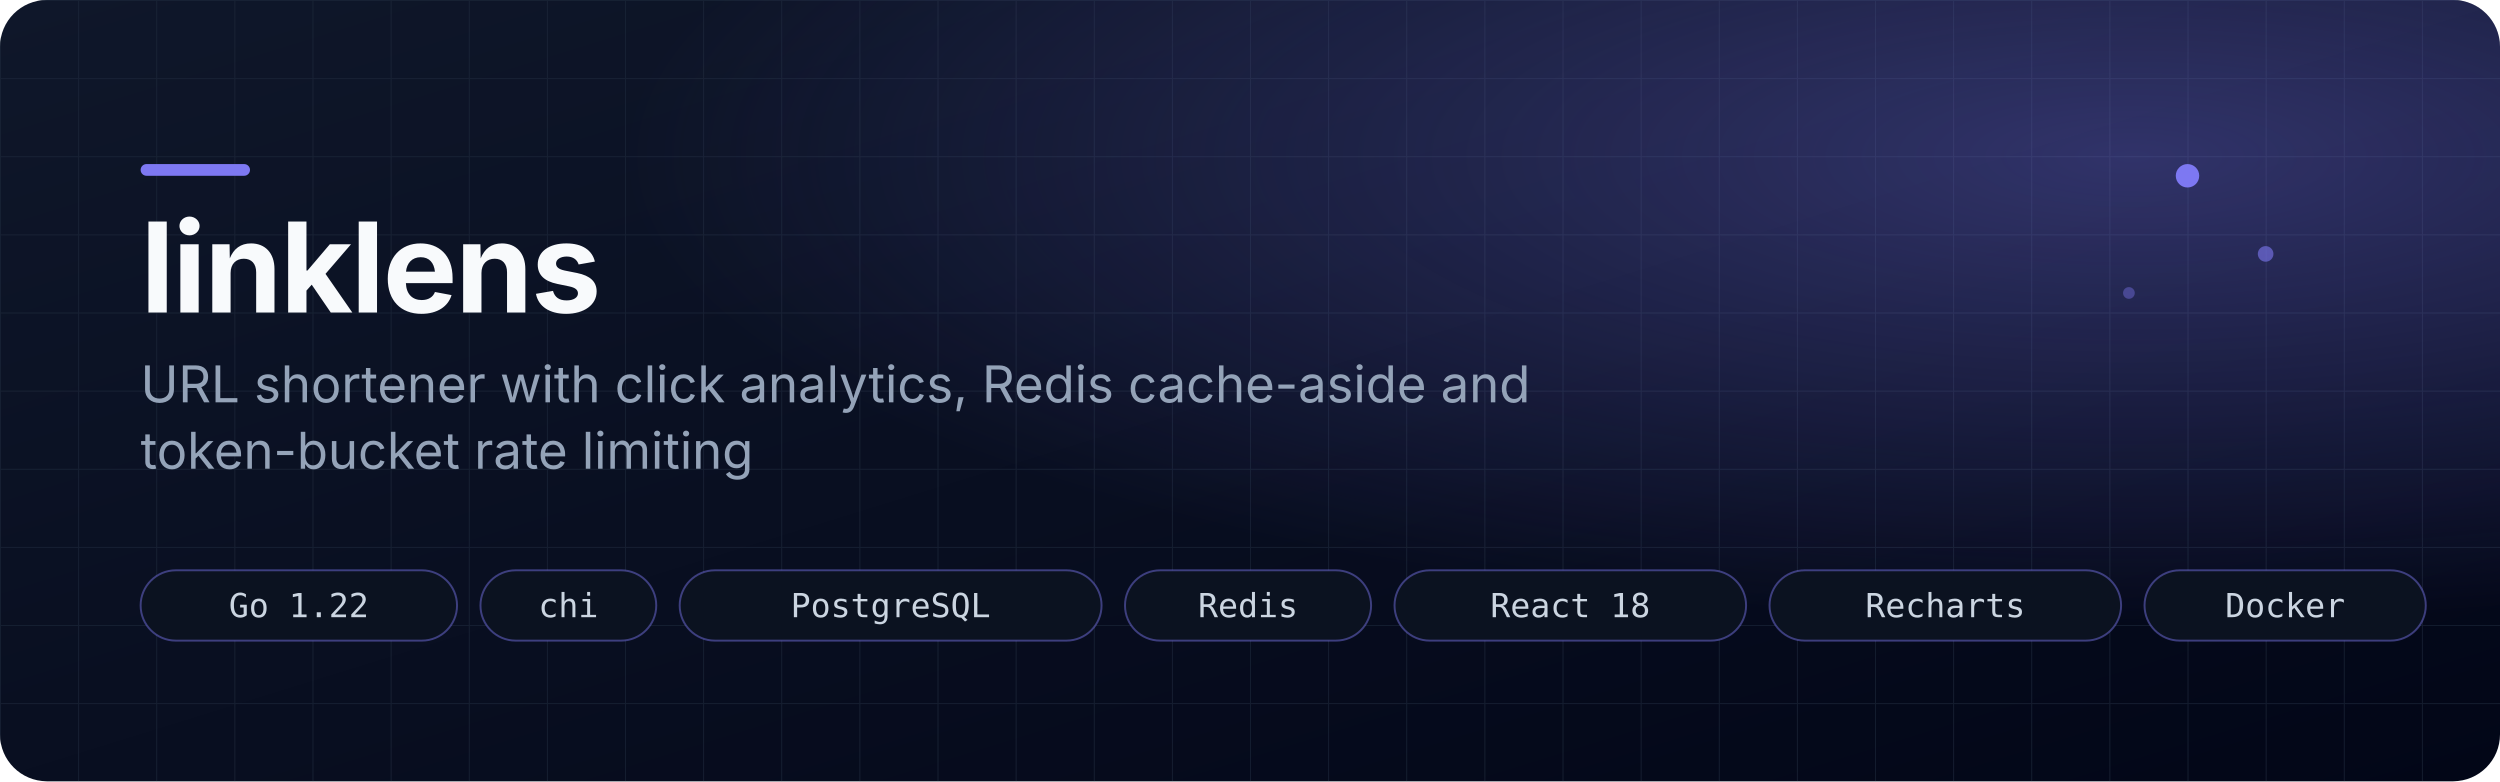
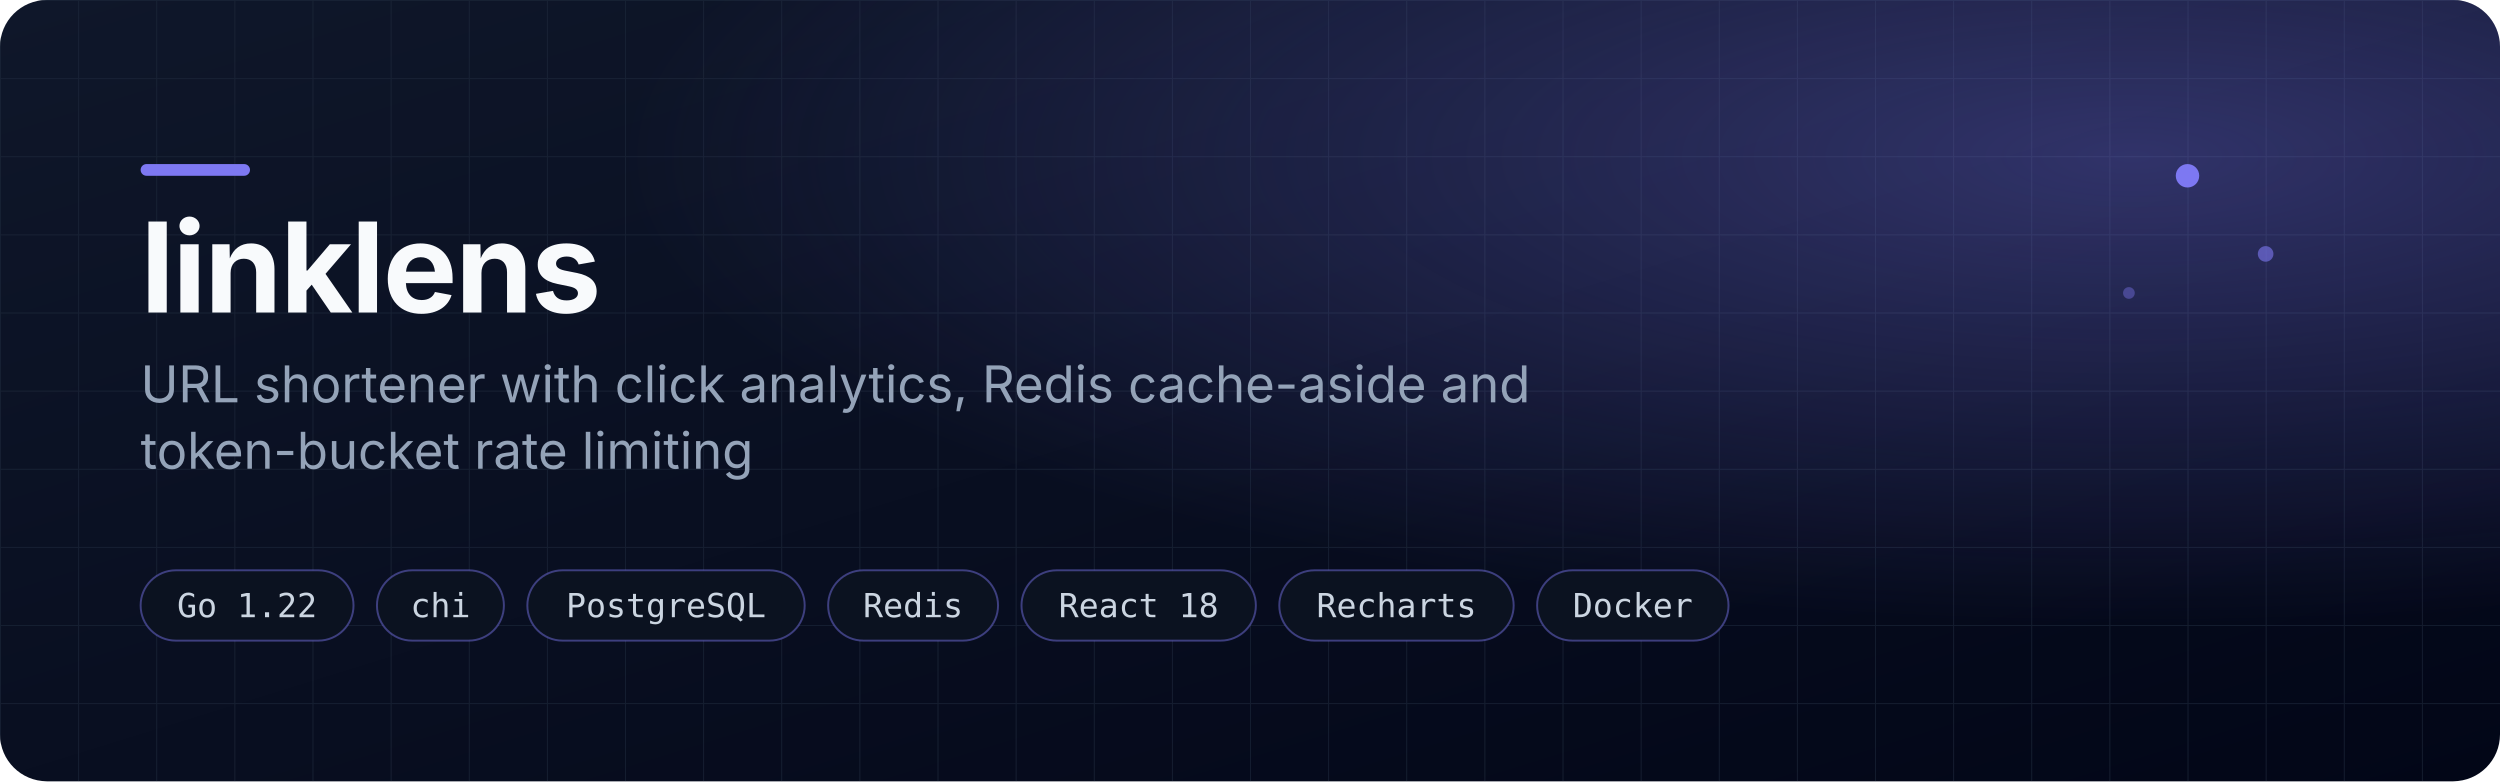
<svg xmlns="http://www.w3.org/2000/svg" width="1280" height="400" viewBox="0 0 1280 400" role="img" aria-label="linklens">
  <defs>
    <linearGradient id="bg" x1="0" y1="0" x2="1" y2="1">
      <stop offset="0" stop-color="#0f172a" />
      <stop offset="1" stop-color="#020617" />
    </linearGradient>
    <radialGradient id="glow" cx="0.85" cy="0.2" r="0.6">
      <stop offset="0" stop-color="#7d78f2" stop-opacity="0.35" />
      <stop offset="1" stop-color="#7d78f2" stop-opacity="0" />
    </radialGradient>
    <pattern id="grid" width="40" height="40" patternUnits="userSpaceOnUse">
      <path d="M40 0H0V40" fill="none" stroke="#1e293b" stroke-width="1" />
    </pattern>
  </defs>
  <rect width="1280" height="400" rx="24" fill="url(#bg)" />
  <rect width="1280" height="400" rx="24" fill="url(#grid)" opacity="0.6" />
  <rect width="1280" height="400" rx="24" fill="url(#glow)" />
  <circle cx="1120" cy="90" r="6" fill="#7d78f2" />
  <circle cx="1160" cy="130" r="4" fill="#7d78f2" opacity="0.6" />
  <circle cx="1090" cy="150" r="3" fill="#7d78f2" opacity="0.4" />
  <rect x="72" y="84" width="56" height="6" rx="3" fill="#7d78f2" />
  <text x="72" y="160" font-size="64" font-weight="700" fill="#f8fafc" font-family="Inter, Segoe UI, Helvetica, Arial, sans-serif" letter-spacing="-1">linklens</text>
  <text x="72" y="206" font-size="26" fill="#94a3b8" font-family="Inter, Segoe UI, Helvetica, Arial, sans-serif">URL shortener with click analytics, Redis cache-aside and</text>
  <text x="72" y="240" font-size="26" fill="#94a3b8" font-family="Inter, Segoe UI, Helvetica, Arial, sans-serif">token-bucket rate limiting</text>
  <g transform="translate(72,292)">
-     <rect rx="18" width="162" height="36" fill="#0b1220" stroke="#7d78f2" stroke-opacity="0.45" />
-     <text x="81.0" y="24" text-anchor="middle" font-size="17" fill="#cbd5e1" font-family="ui-monospace, SFMono-Regular, Menlo, Consolas, monospace">Go 1.22</text>
+     <rect rx="18" width="109" height="36" fill="#0b1220" stroke="#7d78f2" stroke-opacity="0.45" />
+     <text x="54.5" y="24" text-anchor="middle" font-size="17" fill="#cbd5e1" font-family="ui-monospace, SFMono-Regular, Menlo, Consolas, monospace">Go 1.22</text>
  </g>
-   <g transform="translate(246,292)">
-     <rect rx="18" width="90" height="36" fill="#0b1220" stroke="#7d78f2" stroke-opacity="0.45" />
-     <text x="45.0" y="24" text-anchor="middle" font-size="17" fill="#cbd5e1" font-family="ui-monospace, SFMono-Regular, Menlo, Consolas, monospace">chi</text>
+   <g transform="translate(193,292)">
+     <rect rx="18" width="65" height="36" fill="#0b1220" stroke="#7d78f2" stroke-opacity="0.45" />
+     <text x="32.5" y="24" text-anchor="middle" font-size="17" fill="#cbd5e1" font-family="ui-monospace, SFMono-Regular, Menlo, Consolas, monospace">chi</text>
  </g>
-   <g transform="translate(348,292)">
-     <rect rx="18" width="216" height="36" fill="#0b1220" stroke="#7d78f2" stroke-opacity="0.45" />
-     <text x="108.0" y="24" text-anchor="middle" font-size="17" fill="#cbd5e1" font-family="ui-monospace, SFMono-Regular, Menlo, Consolas, monospace">PostgreSQL</text>
+   <g transform="translate(270,292)">
+     <rect rx="18" width="142" height="36" fill="#0b1220" stroke="#7d78f2" stroke-opacity="0.45" />
+     <text x="71.0" y="24" text-anchor="middle" font-size="17" fill="#cbd5e1" font-family="ui-monospace, SFMono-Regular, Menlo, Consolas, monospace">PostgreSQL</text>
  </g>
-   <g transform="translate(576,292)">
-     <rect rx="18" width="126" height="36" fill="#0b1220" stroke="#7d78f2" stroke-opacity="0.45" />
-     <text x="63.0" y="24" text-anchor="middle" font-size="17" fill="#cbd5e1" font-family="ui-monospace, SFMono-Regular, Menlo, Consolas, monospace">Redis</text>
+   <g transform="translate(424,292)">
+     <rect rx="18" width="87" height="36" fill="#0b1220" stroke="#7d78f2" stroke-opacity="0.45" />
+     <text x="43.5" y="24" text-anchor="middle" font-size="17" fill="#cbd5e1" font-family="ui-monospace, SFMono-Regular, Menlo, Consolas, monospace">Redis</text>
  </g>
-   <g transform="translate(714,292)">
-     <rect rx="18" width="180" height="36" fill="#0b1220" stroke="#7d78f2" stroke-opacity="0.45" />
-     <text x="90.0" y="24" text-anchor="middle" font-size="17" fill="#cbd5e1" font-family="ui-monospace, SFMono-Regular, Menlo, Consolas, monospace">React 18</text>
+   <g transform="translate(523,292)">
+     <rect rx="18" width="120" height="36" fill="#0b1220" stroke="#7d78f2" stroke-opacity="0.45" />
+     <text x="60.0" y="24" text-anchor="middle" font-size="17" fill="#cbd5e1" font-family="ui-monospace, SFMono-Regular, Menlo, Consolas, monospace">React 18</text>
  </g>
-   <g transform="translate(906,292)">
-     <rect rx="18" width="180" height="36" fill="#0b1220" stroke="#7d78f2" stroke-opacity="0.45" />
-     <text x="90.0" y="24" text-anchor="middle" font-size="17" fill="#cbd5e1" font-family="ui-monospace, SFMono-Regular, Menlo, Consolas, monospace">Recharts</text>
+   <g transform="translate(655,292)">
+     <rect rx="18" width="120" height="36" fill="#0b1220" stroke="#7d78f2" stroke-opacity="0.45" />
+     <text x="60.0" y="24" text-anchor="middle" font-size="17" fill="#cbd5e1" font-family="ui-monospace, SFMono-Regular, Menlo, Consolas, monospace">Recharts</text>
  </g>
-   <g transform="translate(1098,292)">
-     <rect rx="18" width="144" height="36" fill="#0b1220" stroke="#7d78f2" stroke-opacity="0.45" />
-     <text x="72.0" y="24" text-anchor="middle" font-size="17" fill="#cbd5e1" font-family="ui-monospace, SFMono-Regular, Menlo, Consolas, monospace">Docker</text>
+   <g transform="translate(787,292)">
+     <rect rx="18" width="98" height="36" fill="#0b1220" stroke="#7d78f2" stroke-opacity="0.45" />
+     <text x="49.0" y="24" text-anchor="middle" font-size="17" fill="#cbd5e1" font-family="ui-monospace, SFMono-Regular, Menlo, Consolas, monospace">Docker</text>
  </g>
</svg>
